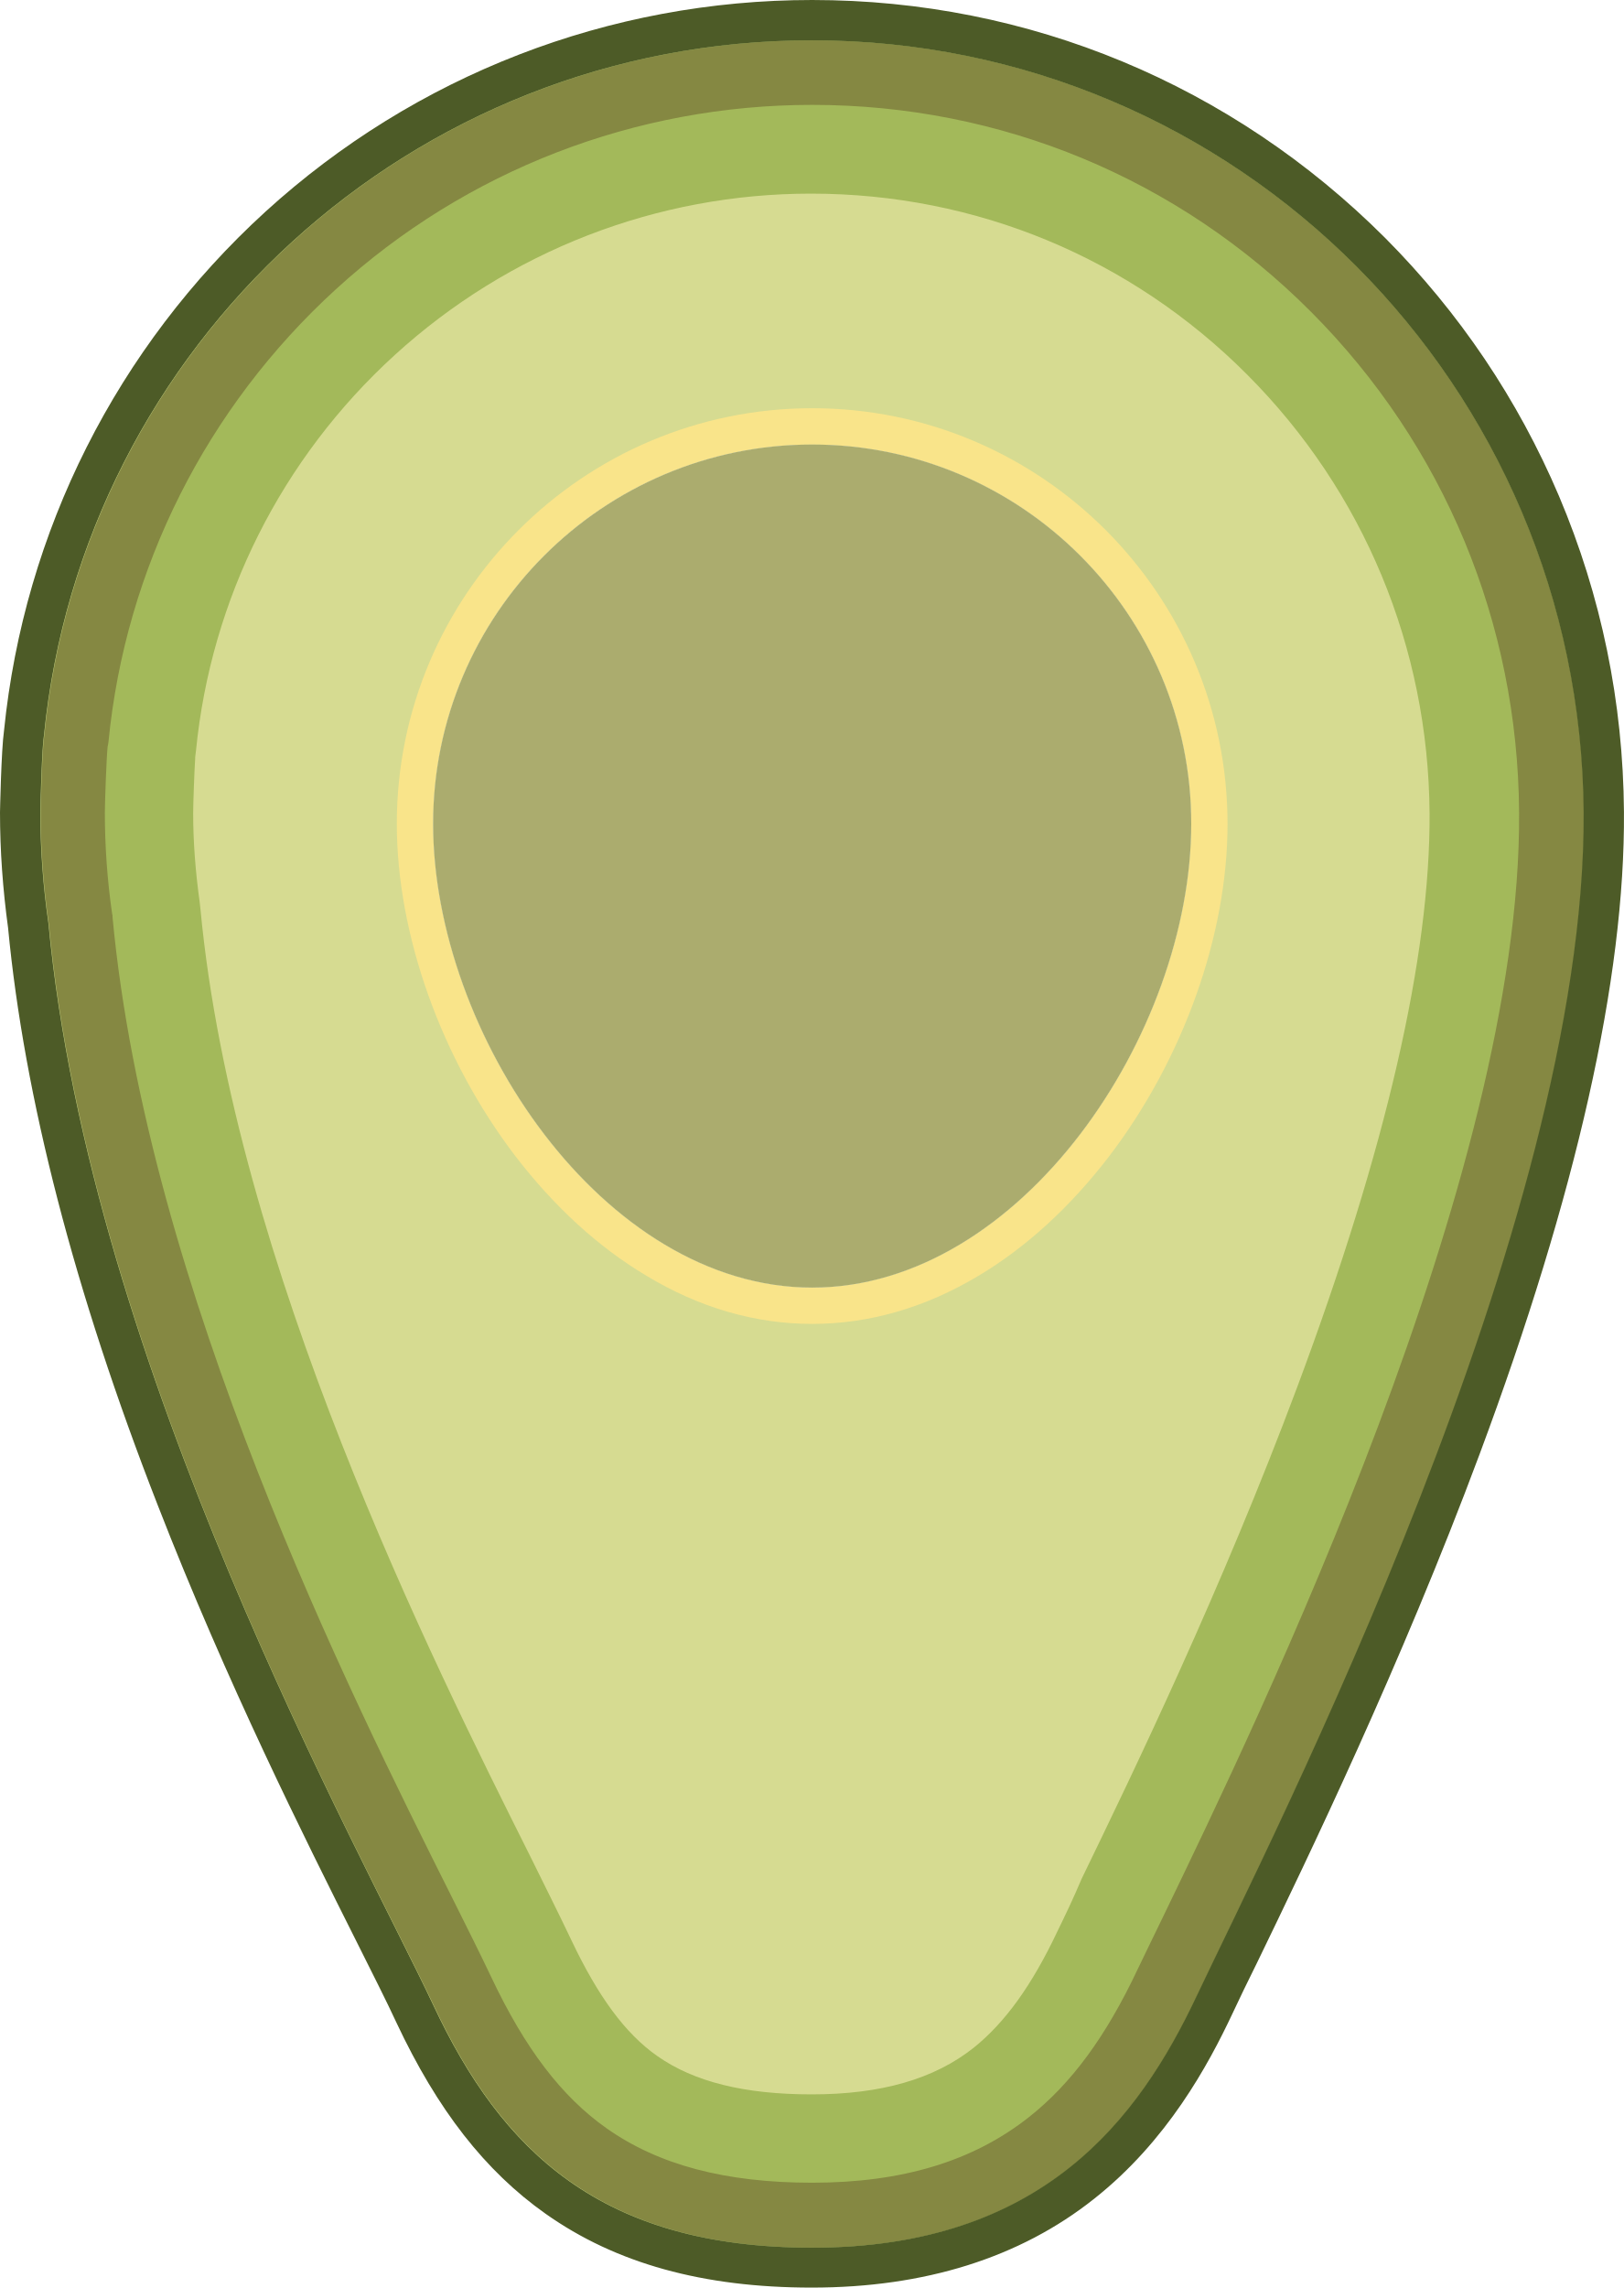
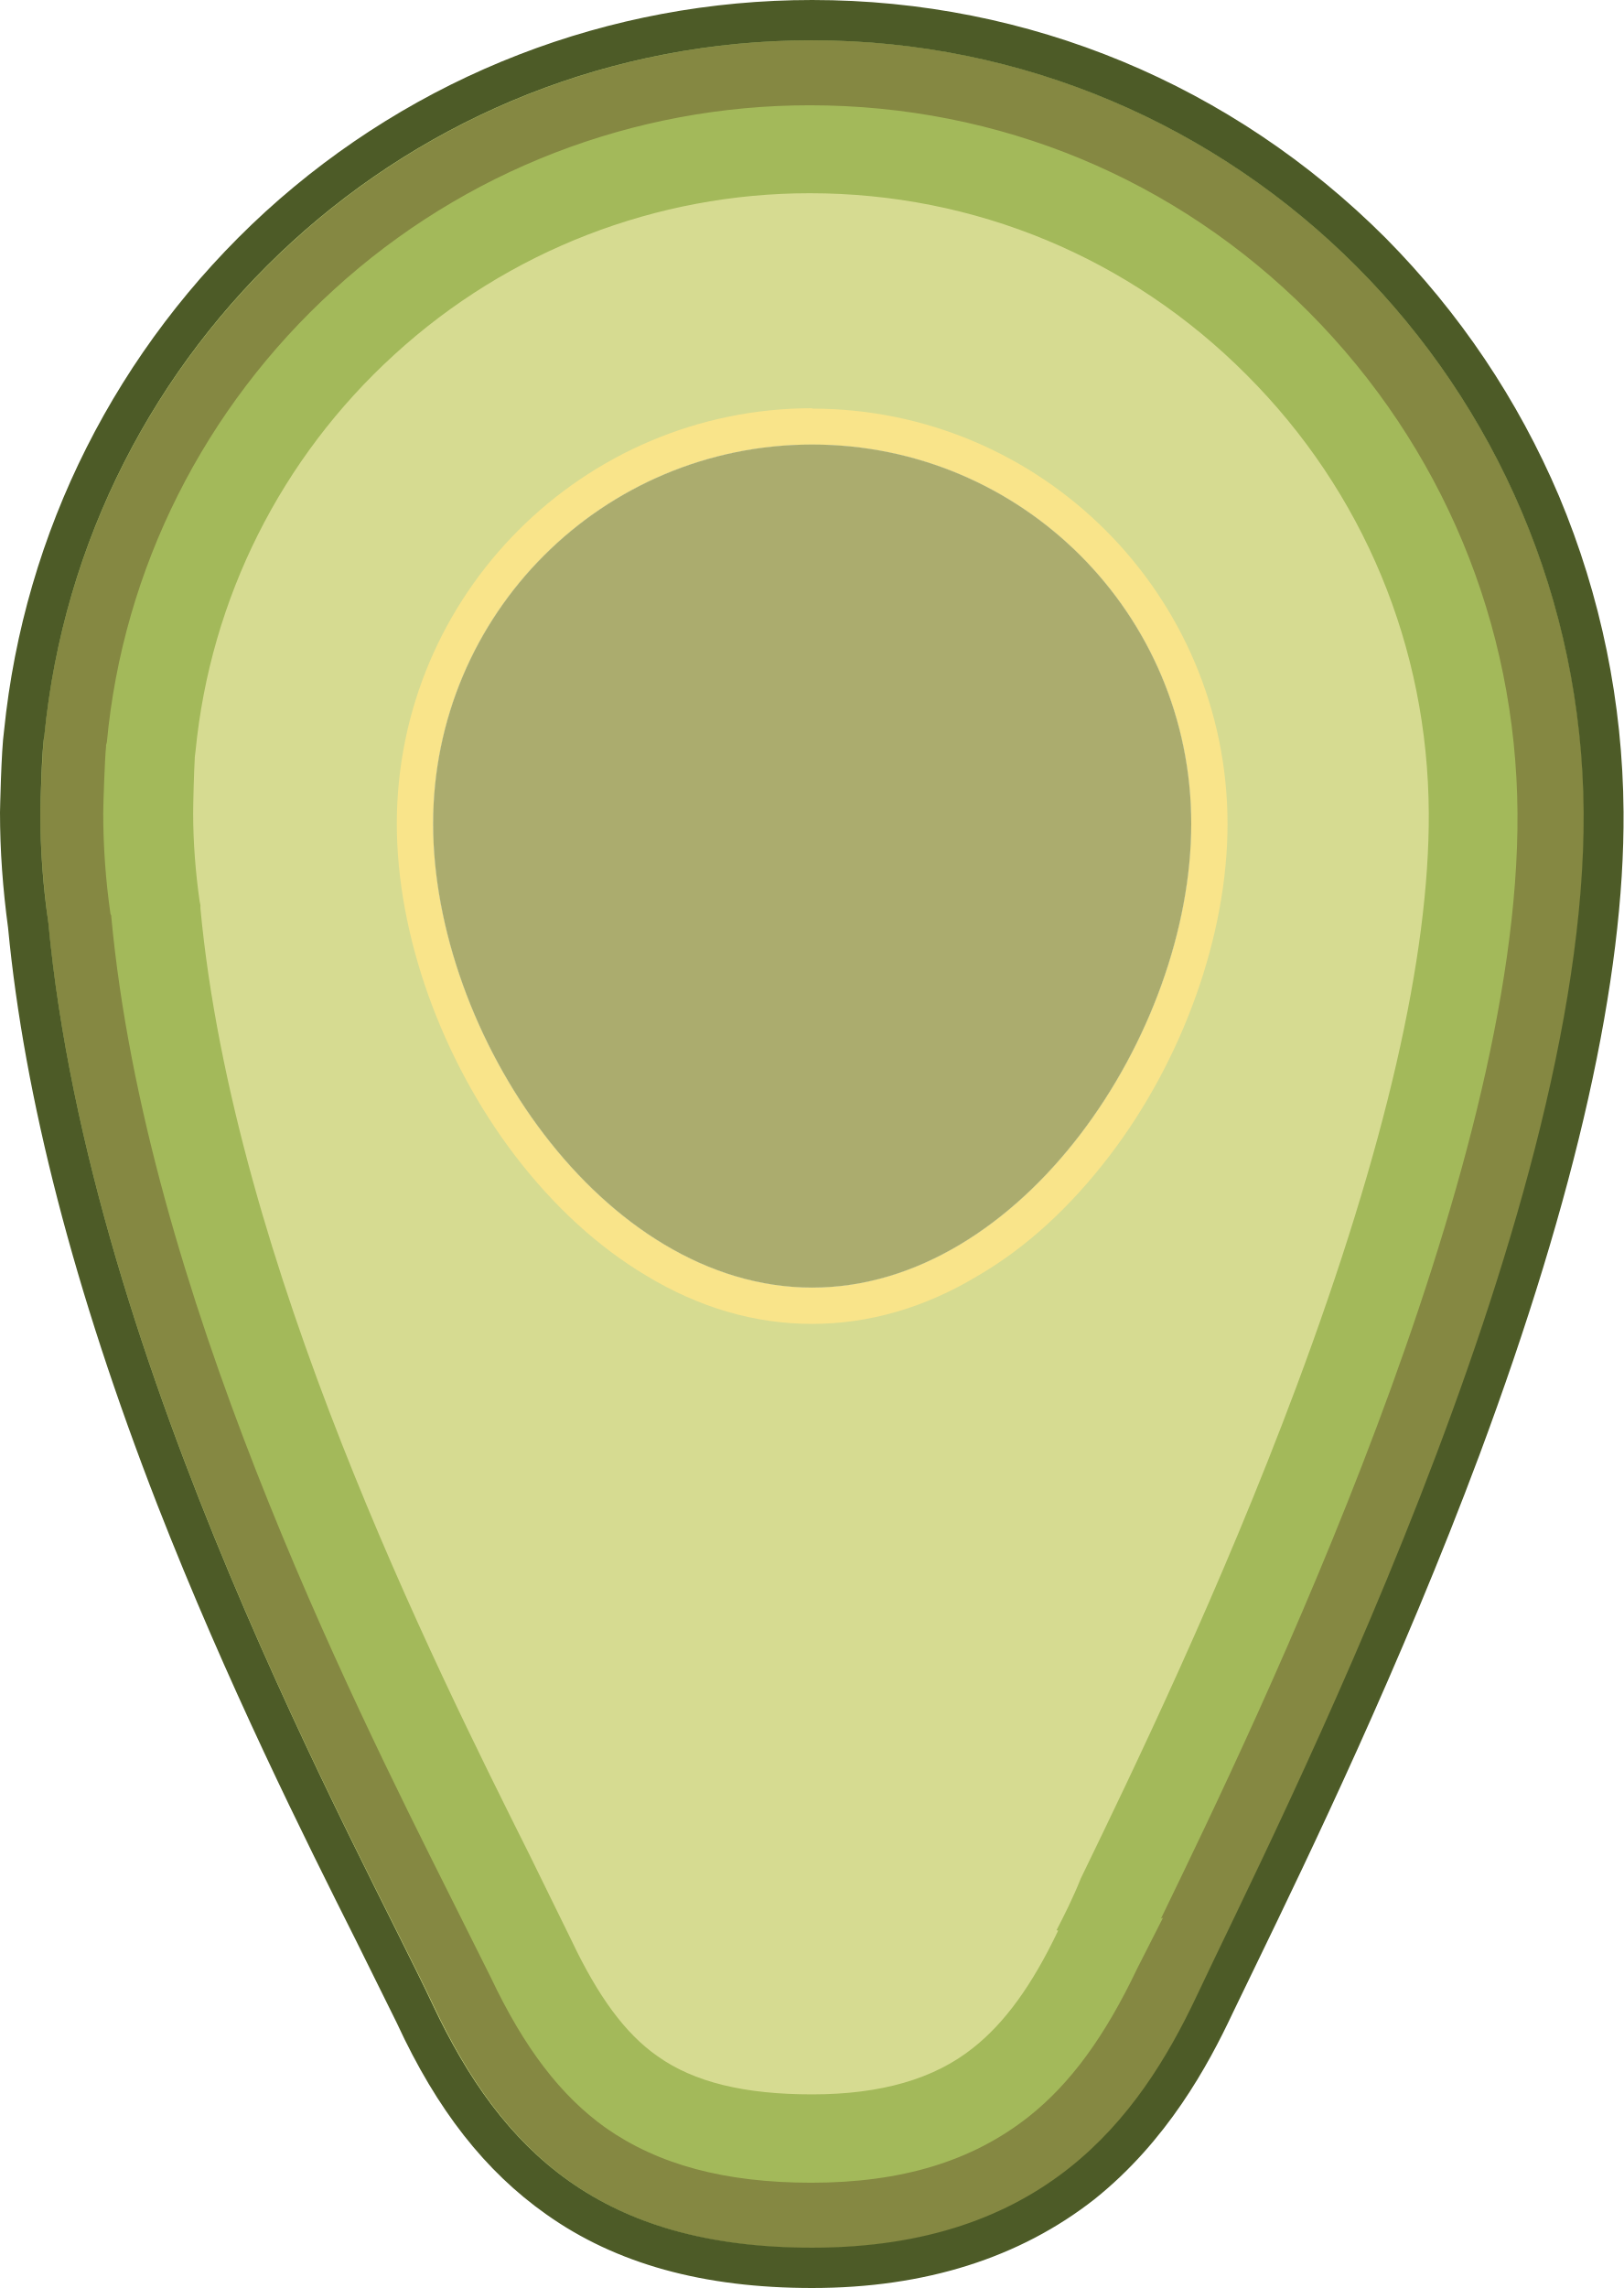
- <svg xmlns="http://www.w3.org/2000/svg" version="1.1" x="0px" y="0px" viewBox="-248 167.8 402.7 567.2" xml:space="preserve">
-   <style type="text/css">
- 	.st0{fill:#D6DB91;}
- 	.st1{fill:#A3B95A;}
- 	.st2{fill:#858842;}
- 	.st3{fill:#F9E48A;}
- 	.st4{fill:#4D5B27;}
- 	.st5{fill:#ABAC6E;}
- </style>
-   <path class="st0" d="M92 230.3c-37-37.1-86.2-57.5-138.6-57.5 -49 0-96 18.2-132.2 51.2 -35.9 32.7-58.4 77.3-63.2 125.5 -0.6 3.9-1 19-1 19.7 0 9.3 0.7 18.7 2 28 9 96.1 61 199.8 85.9 249.7 4 8 7.5 15 10 20.2 9.8 20.9 21 35.4 35.3 45.5 16.5 11.7 37.2 17.4 63.1 17.4 26.9 0 49.4-7 66.9-20.9 17.2-13.7 27.1-31.8 33-44.3 1.6-3.4 3.6-7.6 6-12.5 24.9-51.5 91.1-188.5 90.5-283.2C149.4 316.6 128.9 267.3 92 230.3zM-46.6 278c51.9 0 94 42.1 94 94 0 51.9-42.1 115-94 115 -51.9 0-94-63.1-94-115C-140.6 320.1-98.6 278-46.6 278z" />
-   <path class="st1" d="M-46.6 177.8c-99.2 0-180.8 75.6-190.4 172.3 -0.5 2.7-0.9 17.5-0.9 19.1 0 9.3 0.7 18.5 2 27.4 10.4 110.6 77.5 230.2 95.5 268.4 16.9 36 41.6 60 93.9 60 57.3 0 81-32 95.3-62.3 19.1-40.4 96.7-191.3 96-293.5C144 263.5 59 177.8-46.6 177.8zM14.3 646.4c-6.4 13.6-13.1 22.8-20.8 29 -9.8 7.8-23 11.6-40.2 11.6 -16.7 0-29.2-3.1-38.3-9.5 -8-5.6-14.7-14.8-21.3-28.7 -2.7-5.7-6.3-12.9-10.4-21.2 -23.8-47.5-73.3-146.4-81.6-234.5l-0.1-0.9 -0.1-0.9c-1-7.2-1.6-14.6-1.6-21.9 0-2.4 0.3-10.5 0.5-13.6l0-0.3 0.2-1.6c3.7-37.6 21.2-72.5 49.3-98.1 28.3-25.8 65-40 103.2-40 40.9 0 79.3 15.9 108.2 44.9 28.9 29 44.9 67.6 45.2 108.7 0.2 35.5-10.8 83.3-32.8 142.2 -18.8 50.3-40.5 95.2-53.5 122C18.1 638.6 16 642.9 14.3 646.4z" />
-   <path class="st2" d="M-46.6 177.8c-99.2 0-180.8 75.6-190.4 172.3 -0.5 2.7-0.9 17.5-0.9 19.1 0 9.3 0.7 18.5 2 27.4 10.4 110.6 77.5 230.2 95.5 268.4 16.9 36 41.6 60 93.9 60 57.3 0 81-32 95.3-62.3 19.1-40.4 96.7-191.3 96-293.5C144 263.5 59 177.8-46.6 177.8zM40.3 643.2c-2.4 4.9-4.4 9.1-6.1 12.6 -7.9 16.8-16.5 28.5-27 36.8 -13.9 11-31.5 16.3-53.8 16.3 -21.5 0-38.1-4.4-51-13.5 -11.2-7.9-20.2-19.8-28.5-37.3 -2.6-5.5-6.1-12.5-10.2-20.7 -24.4-48.7-75.2-150.1-83.8-242.3l0-0.4 -0.1-0.4c-1.2-8.3-1.8-16.8-1.8-25.1 0-2.2 0.4-13.8 0.7-16.4l0.1-0.4 0.1-0.7c4.2-43 24.3-82.9 56.4-112.2 32.3-29.5 74.3-45.7 118.1-45.7 46.8 0 90.7 18.2 123.7 51.3 33 33.1 51.3 77.2 51.6 124.1C129.3 459.2 64.6 592.9 40.3 643.2z" />
-   <path class="st3" d="M-46.6 269c-56.8 0-103 46.2-103 103 0 27.5 11 58.3 29.4 82.4 9.6 12.5 20.5 22.5 32.4 29.6C-74.6 492-60.7 496-46.6 496c14.1 0 28-4 41.2-11.9 11.9-7.1 22.8-17.1 32.4-29.6 18.4-24.1 29.4-54.9 29.4-82.4C56.4 315.2 10.2 269-46.6 269zM-46.6 487c-51.9 0-94-63.1-94-115 0-51.9 42.1-94 94-94 51.9 0 94 42.1 94 94C47.4 423.9 5.3 487-46.6 487z" />
-   <path class="st4" d="M138.6 290.8c-10.2-24-24.7-45.5-43.1-64 -38-38-88.4-59-142.1-59 -50.3 0-98.4 18.6-135.6 52.5C-219 253.9-242 299.5-247 348.9c-0.7 4.9-1 20.2-1 20.3 0 9.5 0.7 19.1 2 28.6 4 41.9 16.4 90.1 37.1 143.1 17.2 44.2 36.5 82.7 49.3 108.2 4 8 7.5 14.9 9.9 20.1 10.2 21.7 22 36.8 37 47.4 17.4 12.3 39 18.3 66 18.3 28 0 51.6-7.4 70-22 18.1-14.3 28.3-33.1 34.4-46.1 1.6-3.4 3.6-7.6 6-12.4 12.5-25.8 35.7-73.8 55.2-126.1 24-64.4 36.1-118 35.8-159.3C154.5 341.9 149.1 315.6 138.6 290.8zM-238 369.2c0-1.5 0.4-16.3 0.9-19.1 9.6-96.7 91.2-172.3 190.4-172.3 105.7 0 190.7 85.7 191.4 191.4 0.6 102.2-76.9 253.1-96 293.5C34.4 693 10.6 725-46.6 725c-52.4 0-77-24-93.9-60 -17.9-38.1-85.1-157.8-95.5-268.4C-237.3 387.6-238 378.5-238 369.2z" />
-   <path class="st5" d="M47.4 372c0 51.9-42.1 115-94 115 -51.9 0-94-63.1-94-115 0-51.9 42.1-94 94-94C5.3 278 47.4 320.1 47.4 372z" />
+ <svg xmlns="http://www.w3.org/2000/svg" viewBox="-248 167.8 402.7 567.2">
+   <style>
+     .st0{fill:#D6DB91;} .st1{fill:#A3B95A;} .st2{fill:#858842;} .st3{fill:#F9E48A;} .st4{fill:#4D5B27;} .st5{fill:#ABAC6E;}
+   </style>
+   <path class="st0" d="M92 230.3c-37-37-86.2-57.5-138.6-57.5-49 0-96 18.2-132.2 51.2-36 32.7-58.4 77.3-63.2 125.5-.6 4-1 19-1 19.7 0 9.3.7 18.7 2 28 9 96 61 199.8 86 249.7l10 20c9.7 21 21 35.5 35.2 45.6 16.5 11.7 37.2 17.4 63 17.4 27 0 49.5-7 67-21 17.2-13.6 27-31.7 33-44.2l6-12.5c25-51.5 91-188.5 90.5-283.2-.3-52.4-20.8-101.7-57.7-138.7zM-46.6 278c52 0 94 42 94 94s-42 115-94 115-94-63-94-115 42-94 94-94z" />
+   <path class="st1" d="M-46.6 177.8c-99.2 0-180.8 75.6-190.4 172.3-.5 2.8-1 17.6-1 19.2 0 9.3.8 18.5 2 27.4 10.5 110.6 77.6 230.2 95.6 268.4 17 36 41.6 60 94 60 57.2 0 81-32 95.2-62.3 19-40.4 96.7-191.3 96-293.5C144 263.5 59 177.8-46.6 177.8zm61 468.6c-6.5 13.6-13.2 22.8-21 29-9.7 7.8-23 11.6-40 11.6-16.8 0-29.3-3-38.4-9.5-8-5.6-14.7-14.8-21.3-28.7l-10.4-21.2C-140.5 580-190 481.2-198.3 393v-.8l-.2-1c-1-7-1.6-14.5-1.6-21.8 0-2.4.2-10.5.4-13.6v-.3l.2-1.6c3.7-37.7 21.2-72.6 49.3-98.2 28.2-25.8 65-40 103-40 41 0 79.4 16 108.3 45 29 29 45 67.5 45.2 108.6.2 35.5-10.8 83.3-32.8 142.2-18.8 50.3-40.5 95.2-53.5 122-2 5-4.2 9.3-6 12.8z" />
+   <path class="st2" d="M-46.6 177.8c-99.2 0-180.8 75.6-190.4 172.3-.5 2.8-1 17.6-1 19.2 0 9.3.8 18.5 2 27.4 10.5 110.6 77.6 230.2 95.6 268.4 17 36 41.6 60 94 60 57.2 0 81-32 95.2-62.3 19-40.4 96.7-191.3 96-293.5C144 263.5 59 177.8-46.6 177.8zm87 465.4L34 655.8c-8 16.8-16.5 28.5-27 36.8-14 11-31.5 16.3-53.8 16.3-21.5 0-38-4.5-51-13.6-11.2-8-20.2-19.8-28.5-37.3l-10.3-20.6c-24.4-48.7-75.2-150-83.8-242.3v-.3l-.2-.4c-1.2-8.3-1.8-16.8-1.8-25 0-2.3.4-14 .7-16.5v-.4l.2-.7c4-43 24.2-83 56.3-112.2 32.3-29.5 74.3-45.7 118-45.7 47 0 90.8 18.2 123.8 51.3 33 33.2 51.4 77.3 51.7 124.2.6 90-64 223.7-88.4 274z" />
+   <path class="st3" d="M-46.6 269c-56.8 0-103 46.2-103 103 0 27.5 11 58.3 29.4 82.4 9.6 12.5 20.5 22.5 32.4 29.6 13.2 8 27 12 41.2 12 14 0 28-4 41.2-12 12-7 22.8-17 32.4-29.5 18.4-24 29.4-55 29.4-82.4 0-56.8-46.2-103-103-103zm0 218c-52 0-94-63-94-115s42-94 94-94 94 42 94 94-42 115-94 115z" />
+   <path class="st4" d="M138.6 290.8c-10.2-24-24.7-45.5-43-64-38-38-88.5-59-142.2-59-50.3 0-98.4 18.6-135.6 52.5C-219 254-242 299.5-247 349c-.7 4.8-1 20-1 20.2 0 9.5.7 19 2 28.6 4 42 16.4 90 37 143 17.3 44.3 36.6 82.8 49.4 108.3l10 20.2c10 21.7 22 36.8 37 47.4 17.3 12.3 39 18.3 66 18.3 28 0 51.5-7.5 70-22 18-14.4 28.2-33.2 34.3-46.2l6-12.4c12.5-25.8 35.7-73.8 55.2-126 24-64.5 36-118 35.7-159.4-.2-27-5.6-53.4-16-78.2zM-238 369.2c0-1.5.4-16.3 1-19 9.5-96.8 91-172.4 190.3-172.4 105.7 0 190.7 85.7 191.4 191.4.6 102.2-77 253-96 293.5C34.4 693 10.7 725-46.6 725c-52.4 0-77-24-94-60-17.8-38-85-157.8-95.4-268.4-1.3-9-2-18-2-27.4z" />
+   <path class="st5" d="M47.4 372c0 52-42 115-94 115s-94-63-94-115 42-94 94-94 94 42 94 94z" />
</svg>
